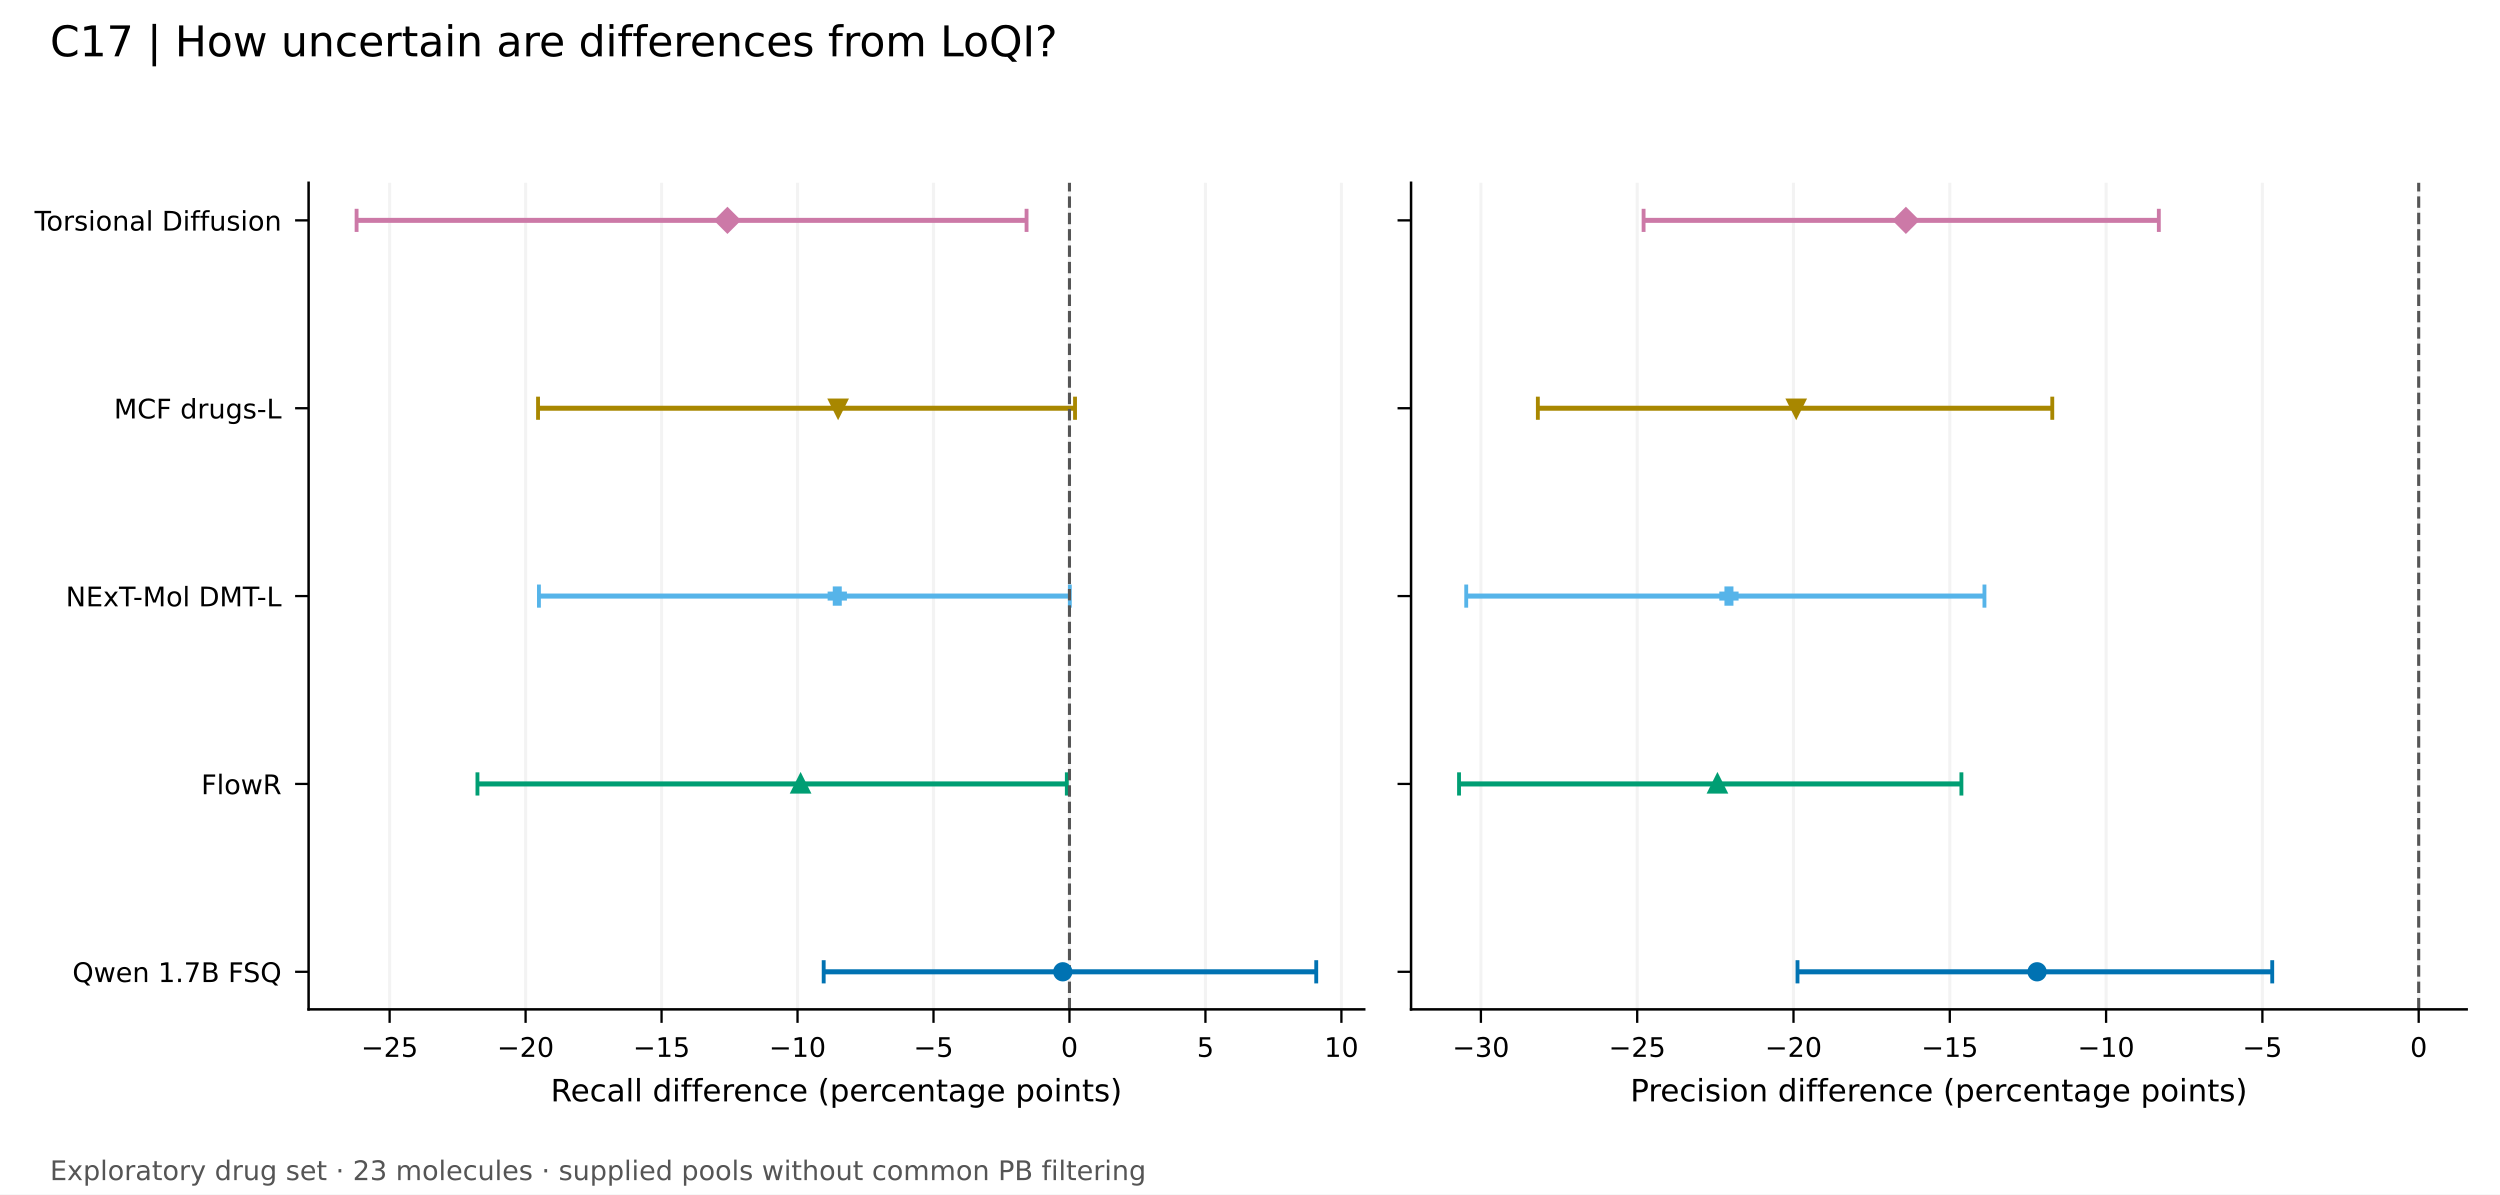
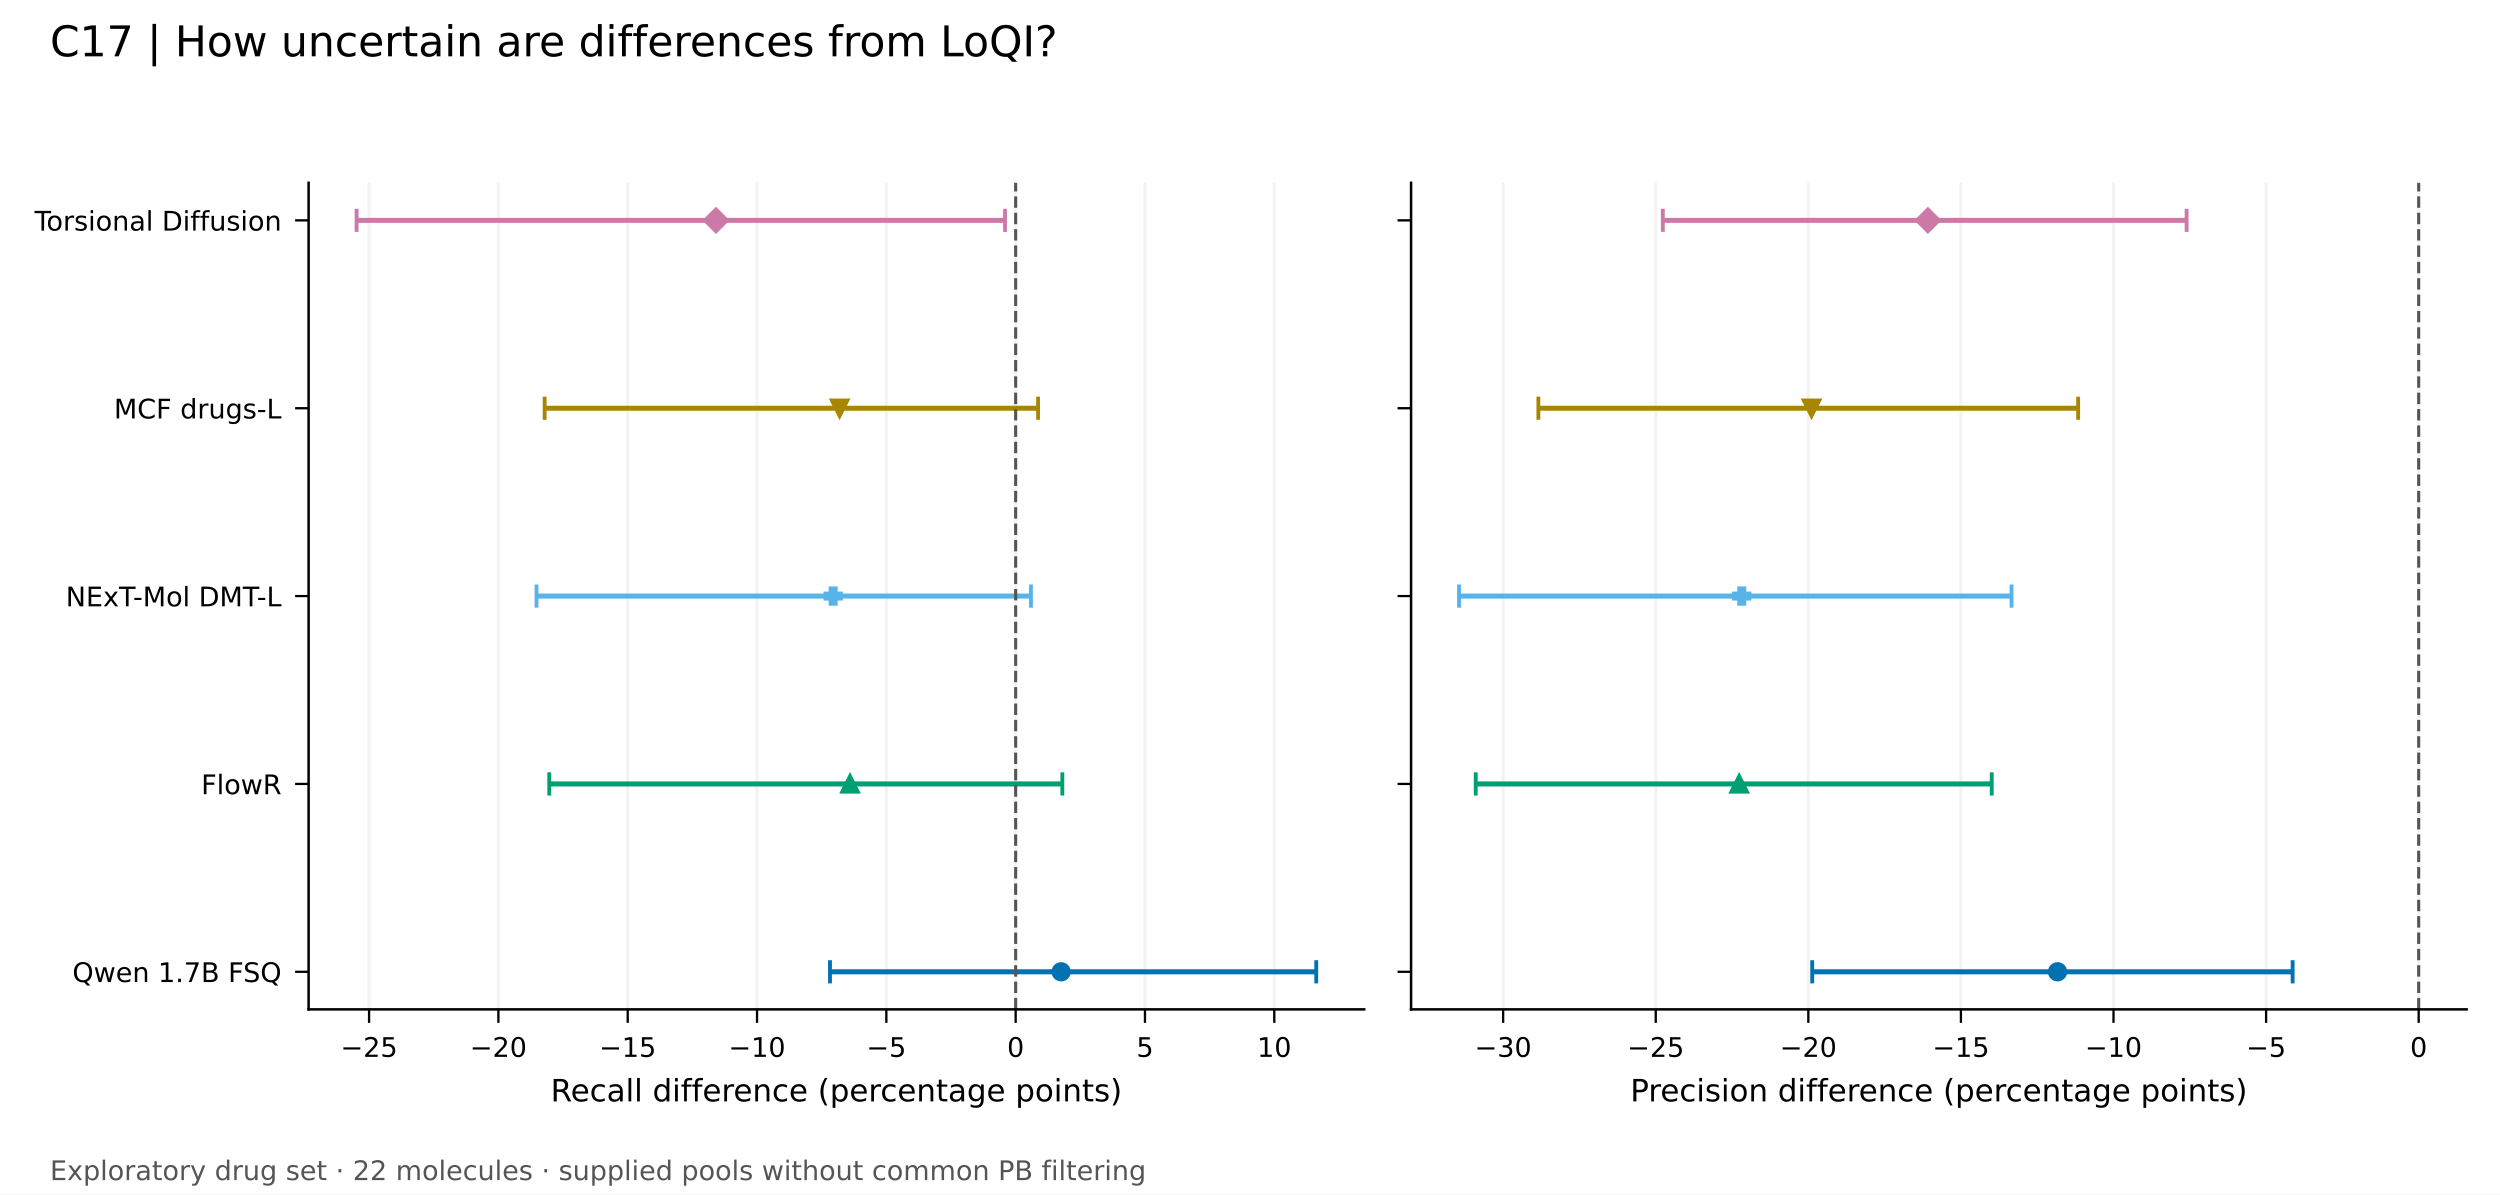
<svg xmlns="http://www.w3.org/2000/svg" xmlns:xlink="http://www.w3.org/1999/xlink" width="648pt" height="309.6pt" viewBox="0 0 648 309.6" version="1.1">
  <defs>
    <style type="text/css">*{stroke-linejoin: round; stroke-linecap: butt}</style>
  </defs>
  <g id="figure_1">
    <g id="patch_1">
      <path d="M 0 309.6 L 648 309.6 L 648 0 L 0 0 z " style="fill: #ffffff" />
    </g>
    <g id="axes_1">
      <g id="patch_2">
        <path d="M 79.99 261.628 L 353.605 261.628 L 353.605 47.376 L 79.99 47.376 z " style="fill: #ffffff" />
      </g>
      <g id="matplotlib.axis_1">
        <g id="xtick_1">
          <g id="line2d_1">
-             <path d="M 100.99 261.628 L 100.99 47.376 " clip-path="url(#peedbfcc43f)" style="fill: none; stroke: #b0b0b0; stroke-opacity: 0.15; stroke-width: 0.8; stroke-linecap: square" />
+             <path d="M 95.665 261.628 L 95.665 47.376 " clip-path="url(#pc69b2b8d4f)" style="fill: none; stroke: #b0b0b0; stroke-opacity: 0.15; stroke-width: 0.8; stroke-linecap: square" />
          </g>
          <g id="line2d_2">
            <defs>
-               <path id="me6f9b5e9d2" d="M 0 0 L 0 3.5 " style="stroke: #000000; stroke-width: 0.6" />
+               <path id="m3ae91e7962" d="M 0 0 L 0 3.5 " style="stroke: #000000; stroke-width: 0.6" />
            </defs>
            <g>
-               <use xlink:href="#me6f9b5e9d2" x="100.99" y="261.628" style="stroke: #000000; stroke-width: 0.6" />
+               <use xlink:href="#m3ae91e7962" x="95.665" y="261.628" style="stroke: #000000; stroke-width: 0.6" />
            </g>
          </g>
          <g id="text_1">
-             <text style="font-size: 7px; font-family: 'DejaVu Sans'; text-anchor: middle" x="100.99" y="273.947" transform="rotate(-0 100.9897 273.9469)">−25</text>
+             <text style="font-size: 7px; font-family: 'DejaVu Sans'; text-anchor: middle" x="95.665" y="273.947" transform="rotate(-0 95.66525 273.9469)">−25</text>
          </g>
        </g>
        <g id="xtick_2">
          <g id="line2d_3">
-             <path d="M 136.233 261.628 L 136.233 47.376 " clip-path="url(#peedbfcc43f)" style="fill: none; stroke: #b0b0b0; stroke-opacity: 0.15; stroke-width: 0.8; stroke-linecap: square" />
+             <path d="M 129.184 261.628 L 129.184 47.376 " clip-path="url(#pc69b2b8d4f)" style="fill: none; stroke: #b0b0b0; stroke-opacity: 0.15; stroke-width: 0.8; stroke-linecap: square" />
          </g>
          <g id="line2d_4">
            <g>
-               <use xlink:href="#me6f9b5e9d2" x="136.233" y="261.628" style="stroke: #000000; stroke-width: 0.6" />
+               <use xlink:href="#m3ae91e7962" x="129.184" y="261.628" style="stroke: #000000; stroke-width: 0.6" />
            </g>
          </g>
          <g id="text_2">
-             <text style="font-size: 7px; font-family: 'DejaVu Sans'; text-anchor: middle" x="136.233" y="273.947" transform="rotate(-0 136.233 273.9469)">−20</text>
+             <text style="font-size: 7px; font-family: 'DejaVu Sans'; text-anchor: middle" x="129.184" y="273.947" transform="rotate(-0 129.1838 273.9469)">−20</text>
          </g>
        </g>
        <g id="xtick_3">
          <g id="line2d_5">
-             <path d="M 171.476 261.628 L 171.476 47.376 " clip-path="url(#peedbfcc43f)" style="fill: none; stroke: #b0b0b0; stroke-opacity: 0.15; stroke-width: 0.8; stroke-linecap: square" />
+             <path d="M 162.702 261.628 L 162.702 47.376 " clip-path="url(#pc69b2b8d4f)" style="fill: none; stroke: #b0b0b0; stroke-opacity: 0.15; stroke-width: 0.8; stroke-linecap: square" />
          </g>
          <g id="line2d_6">
            <g>
-               <use xlink:href="#me6f9b5e9d2" x="171.476" y="261.628" style="stroke: #000000; stroke-width: 0.6" />
+               <use xlink:href="#m3ae91e7962" x="162.702" y="261.628" style="stroke: #000000; stroke-width: 0.6" />
            </g>
          </g>
          <g id="text_3">
-             <text style="font-size: 7px; font-family: 'DejaVu Sans'; text-anchor: middle" x="171.476" y="273.947" transform="rotate(-0 171.4762 273.9469)">−15</text>
+             <text style="font-size: 7px; font-family: 'DejaVu Sans'; text-anchor: middle" x="162.702" y="273.947" transform="rotate(-0 162.7023 273.9469)">−15</text>
          </g>
        </g>
        <g id="xtick_4">
          <g id="line2d_7">
-             <path d="M 206.72 261.628 L 206.72 47.376 " clip-path="url(#peedbfcc43f)" style="fill: none; stroke: #b0b0b0; stroke-opacity: 0.15; stroke-width: 0.8; stroke-linecap: square" />
+             <path d="M 196.221 261.628 L 196.221 47.376 " clip-path="url(#pc69b2b8d4f)" style="fill: none; stroke: #b0b0b0; stroke-opacity: 0.15; stroke-width: 0.8; stroke-linecap: square" />
          </g>
          <g id="line2d_8">
            <g>
-               <use xlink:href="#me6f9b5e9d2" x="206.72" y="261.628" style="stroke: #000000; stroke-width: 0.6" />
+               <use xlink:href="#m3ae91e7962" x="196.221" y="261.628" style="stroke: #000000; stroke-width: 0.6" />
            </g>
          </g>
          <g id="text_4">
-             <text style="font-size: 7px; font-family: 'DejaVu Sans'; text-anchor: middle" x="206.72" y="273.947" transform="rotate(-0 206.7195 273.9469)">−10</text>
+             <text style="font-size: 7px; font-family: 'DejaVu Sans'; text-anchor: middle" x="196.221" y="273.947" transform="rotate(-0 196.2208 273.9469)">−10</text>
          </g>
        </g>
        <g id="xtick_5">
          <g id="line2d_9">
-             <path d="M 241.963 261.628 L 241.963 47.376 " clip-path="url(#peedbfcc43f)" style="fill: none; stroke: #b0b0b0; stroke-opacity: 0.15; stroke-width: 0.8; stroke-linecap: square" />
+             <path d="M 229.739 261.628 L 229.739 47.376 " clip-path="url(#pc69b2b8d4f)" style="fill: none; stroke: #b0b0b0; stroke-opacity: 0.15; stroke-width: 0.8; stroke-linecap: square" />
          </g>
          <g id="line2d_10">
            <g>
-               <use xlink:href="#me6f9b5e9d2" x="241.963" y="261.628" style="stroke: #000000; stroke-width: 0.6" />
+               <use xlink:href="#m3ae91e7962" x="229.739" y="261.628" style="stroke: #000000; stroke-width: 0.6" />
            </g>
          </g>
          <g id="text_5">
-             <text style="font-size: 7px; font-family: 'DejaVu Sans'; text-anchor: middle" x="241.963" y="273.947" transform="rotate(-0 241.9628 273.9469)">−5</text>
+             <text style="font-size: 7px; font-family: 'DejaVu Sans'; text-anchor: middle" x="229.739" y="273.947" transform="rotate(-0 229.7393 273.9469)">−5</text>
          </g>
        </g>
        <g id="xtick_6">
          <g id="line2d_11">
-             <path d="M 277.206 261.628 L 277.206 47.376 " clip-path="url(#peedbfcc43f)" style="fill: none; stroke: #b0b0b0; stroke-opacity: 0.15; stroke-width: 0.8; stroke-linecap: square" />
+             <path d="M 263.258 261.628 L 263.258 47.376 " clip-path="url(#pc69b2b8d4f)" style="fill: none; stroke: #b0b0b0; stroke-opacity: 0.15; stroke-width: 0.8; stroke-linecap: square" />
          </g>
          <g id="line2d_12">
            <g>
-               <use xlink:href="#me6f9b5e9d2" x="277.206" y="261.628" style="stroke: #000000; stroke-width: 0.6" />
+               <use xlink:href="#m3ae91e7962" x="263.258" y="261.628" style="stroke: #000000; stroke-width: 0.6" />
            </g>
          </g>
          <g id="text_6">
-             <text style="font-size: 7px; font-family: 'DejaVu Sans'; text-anchor: middle" x="277.206" y="273.947" transform="rotate(-0 277.2061 273.9469)">0</text>
+             <text style="font-size: 7px; font-family: 'DejaVu Sans'; text-anchor: middle" x="263.258" y="273.947" transform="rotate(-0 263.2578 273.9469)">0</text>
          </g>
        </g>
        <g id="xtick_7">
          <g id="line2d_13">
-             <path d="M 312.449 261.628 L 312.449 47.376 " clip-path="url(#peedbfcc43f)" style="fill: none; stroke: #b0b0b0; stroke-opacity: 0.15; stroke-width: 0.8; stroke-linecap: square" />
+             <path d="M 296.776 261.628 L 296.776 47.376 " clip-path="url(#pc69b2b8d4f)" style="fill: none; stroke: #b0b0b0; stroke-opacity: 0.15; stroke-width: 0.8; stroke-linecap: square" />
          </g>
          <g id="line2d_14">
            <g>
-               <use xlink:href="#me6f9b5e9d2" x="312.449" y="261.628" style="stroke: #000000; stroke-width: 0.6" />
+               <use xlink:href="#m3ae91e7962" x="296.776" y="261.628" style="stroke: #000000; stroke-width: 0.6" />
            </g>
          </g>
          <g id="text_7">
-             <text style="font-size: 7px; font-family: 'DejaVu Sans'; text-anchor: middle" x="312.449" y="273.947" transform="rotate(-0 312.4494 273.9469)">5</text>
+             <text style="font-size: 7px; font-family: 'DejaVu Sans'; text-anchor: middle" x="296.776" y="273.947" transform="rotate(-0 296.7763 273.9469)">5</text>
          </g>
        </g>
        <g id="xtick_8">
          <g id="line2d_15">
-             <path d="M 347.693 261.628 L 347.693 47.376 " clip-path="url(#peedbfcc43f)" style="fill: none; stroke: #b0b0b0; stroke-opacity: 0.15; stroke-width: 0.8; stroke-linecap: square" />
+             <path d="M 330.295 261.628 L 330.295 47.376 " clip-path="url(#pc69b2b8d4f)" style="fill: none; stroke: #b0b0b0; stroke-opacity: 0.15; stroke-width: 0.8; stroke-linecap: square" />
          </g>
          <g id="line2d_16">
            <g>
-               <use xlink:href="#me6f9b5e9d2" x="347.693" y="261.628" style="stroke: #000000; stroke-width: 0.6" />
+               <use xlink:href="#m3ae91e7962" x="330.295" y="261.628" style="stroke: #000000; stroke-width: 0.6" />
            </g>
          </g>
          <g id="text_8">
-             <text style="font-size: 7px; font-family: 'DejaVu Sans'; text-anchor: middle" x="347.693" y="273.947" transform="rotate(-0 347.6926 273.9469)">10</text>
+             <text style="font-size: 7px; font-family: 'DejaVu Sans'; text-anchor: middle" x="330.295" y="273.947" transform="rotate(-0 330.2948 273.9469)">10</text>
          </g>
        </g>
        <g id="text_9">
          <text style="font-size: 8px; font-family: 'DejaVu Sans'; text-anchor: middle" x="216.798" y="285.481" transform="rotate(-0 216.7975 285.4814)">Recall difference (percentage points)</text>
        </g>
      </g>
      <g id="matplotlib.axis_2">
        <g id="ytick_1">
          <g id="line2d_17">
            <defs>
-               <path id="m8ab7f9594b" d="M 0 0 L -3.5 0 " style="stroke: #000000; stroke-width: 0.6" />
+               <path id="m999a762495" d="M 0 0 L -3.5 0 " style="stroke: #000000; stroke-width: 0.6" />
            </defs>
            <g>
-               <use xlink:href="#m8ab7f9594b" x="79.99" y="57.115" style="stroke: #000000; stroke-width: 0.6" />
+               <use xlink:href="#m999a762495" x="79.99" y="57.115" style="stroke: #000000; stroke-width: 0.6" />
            </g>
          </g>
          <g id="text_10">
            <text style="font-size: 7px; font-family: 'DejaVu Sans'; text-anchor: end" x="72.99" y="59.774" transform="rotate(-0 72.99 59.77418)">Torsional Diffusion</text>
          </g>
        </g>
        <g id="ytick_2">
          <g id="line2d_18">
            <g>
-               <use xlink:href="#m8ab7f9594b" x="79.99" y="105.808" style="stroke: #000000; stroke-width: 0.6" />
+               <use xlink:href="#m999a762495" x="79.99" y="105.808" style="stroke: #000000; stroke-width: 0.6" />
            </g>
          </g>
          <g id="text_11">
            <text style="font-size: 7px; font-family: 'DejaVu Sans'; text-anchor: end" x="72.99" y="108.468" transform="rotate(-0 72.99 108.4678)">MCF drugs-L</text>
          </g>
        </g>
        <g id="ytick_3">
          <g id="line2d_19">
            <g>
-               <use xlink:href="#m8ab7f9594b" x="79.99" y="154.502" style="stroke: #000000; stroke-width: 0.6" />
+               <use xlink:href="#m999a762495" x="79.99" y="154.502" style="stroke: #000000; stroke-width: 0.6" />
            </g>
          </g>
          <g id="text_12">
            <text style="font-size: 7px; font-family: 'DejaVu Sans'; text-anchor: end" x="72.99" y="157.161" transform="rotate(-0 72.99 157.1615)">NExT-Mol DMT-L</text>
          </g>
        </g>
        <g id="ytick_4">
          <g id="line2d_20">
            <g>
-               <use xlink:href="#m8ab7f9594b" x="79.99" y="203.196" style="stroke: #000000; stroke-width: 0.6" />
+               <use xlink:href="#m999a762495" x="79.99" y="203.196" style="stroke: #000000; stroke-width: 0.6" />
            </g>
          </g>
          <g id="text_13">
            <text style="font-size: 7px; font-family: 'DejaVu Sans'; text-anchor: end" x="72.99" y="205.855" transform="rotate(-0 72.99 205.8551)">FlowR</text>
          </g>
        </g>
        <g id="ytick_5">
          <g id="line2d_21">
            <g>
-               <use xlink:href="#m8ab7f9594b" x="79.99" y="251.889" style="stroke: #000000; stroke-width: 0.6" />
+               <use xlink:href="#m999a762495" x="79.99" y="251.889" style="stroke: #000000; stroke-width: 0.6" />
            </g>
          </g>
          <g id="text_14">
            <text style="font-size: 7px; font-family: 'DejaVu Sans'; text-anchor: end" x="72.99" y="254.549" transform="rotate(-0 72.99 254.5487)">Qwen 1.7B FSQ</text>
          </g>
        </g>
      </g>
      <g id="LineCollection_1">
-         <path d="M 92.427 57.115 L 266.082 57.115 " clip-path="url(#peedbfcc43f)" style="fill: none; stroke: #cc79a7; stroke-width: 1.3" />
+         <path d="M 92.427 57.115 L 260.498 57.115 " clip-path="url(#pc69b2b8d4f)" style="fill: none; stroke: #cc79a7; stroke-width: 1.3" />
      </g>
      <g id="line2d_22">
        <defs>
-           <path id="md532a3d5b2" d="M 0 3 L 0 -3 " style="stroke: #cc79a7" />
-         </defs>
-         <g clip-path="url(#peedbfcc43f)">
-           <use xlink:href="#md532a3d5b2" x="92.427" y="57.115" style="fill: #cc79a7; stroke: #cc79a7" />
+           <path id="m5576977835" d="M 0 3 L 0 -3 " style="stroke: #cc79a7" />
+         </defs>
+         <g clip-path="url(#pc69b2b8d4f)">
+           <use xlink:href="#m5576977835" x="92.427" y="57.115" style="fill: #cc79a7; stroke: #cc79a7" />
        </g>
      </g>
      <g id="line2d_23">
-         <g clip-path="url(#peedbfcc43f)">
-           <use xlink:href="#md532a3d5b2" x="266.082" y="57.115" style="fill: #cc79a7; stroke: #cc79a7" />
+         <g clip-path="url(#pc69b2b8d4f)">
+           <use xlink:href="#m5576977835" x="260.498" y="57.115" style="fill: #cc79a7; stroke: #cc79a7" />
        </g>
      </g>
      <g id="LineCollection_2">
-         <path d="M 139.459 105.808 L 278.647 105.808 " clip-path="url(#peedbfcc43f)" style="fill: none; stroke: #a88700; stroke-width: 1.3" />
+         <path d="M 141.172 105.808 L 269.064 105.808 " clip-path="url(#pc69b2b8d4f)" style="fill: none; stroke: #a88700; stroke-width: 1.3" />
      </g>
      <g id="line2d_24">
        <defs>
-           <path id="mdea5f1ff81" d="M 0 3 L 0 -3 " style="stroke: #a88700" />
-         </defs>
-         <g clip-path="url(#peedbfcc43f)">
-           <use xlink:href="#mdea5f1ff81" x="139.459" y="105.808" style="fill: #a88700; stroke: #a88700" />
+           <path id="ma245b13d33" d="M 0 3 L 0 -3 " style="stroke: #a88700" />
+         </defs>
+         <g clip-path="url(#pc69b2b8d4f)">
+           <use xlink:href="#ma245b13d33" x="141.172" y="105.808" style="fill: #a88700; stroke: #a88700" />
        </g>
      </g>
      <g id="line2d_25">
-         <g clip-path="url(#peedbfcc43f)">
-           <use xlink:href="#mdea5f1ff81" x="278.647" y="105.808" style="fill: #a88700; stroke: #a88700" />
+         <g clip-path="url(#pc69b2b8d4f)">
+           <use xlink:href="#ma245b13d33" x="269.064" y="105.808" style="fill: #a88700; stroke: #a88700" />
        </g>
      </g>
      <g id="LineCollection_3">
-         <path d="M 139.693 154.502 L 277.299 154.502 " clip-path="url(#peedbfcc43f)" style="fill: none; stroke: #56b4e9; stroke-width: 1.3" />
+         <path d="M 139.065 154.502 L 267.222 154.502 " clip-path="url(#pc69b2b8d4f)" style="fill: none; stroke: #56b4e9; stroke-width: 1.3" />
      </g>
      <g id="line2d_26">
        <defs>
-           <path id="m7b1289a799" d="M 0 3 L 0 -3 " style="stroke: #56b4e9" />
-         </defs>
-         <g clip-path="url(#peedbfcc43f)">
-           <use xlink:href="#m7b1289a799" x="139.693" y="154.502" style="fill: #56b4e9; stroke: #56b4e9" />
+           <path id="m301bc262ea" d="M 0 3 L 0 -3 " style="stroke: #56b4e9" />
+         </defs>
+         <g clip-path="url(#pc69b2b8d4f)">
+           <use xlink:href="#m301bc262ea" x="139.065" y="154.502" style="fill: #56b4e9; stroke: #56b4e9" />
        </g>
      </g>
      <g id="line2d_27">
-         <g clip-path="url(#peedbfcc43f)">
-           <use xlink:href="#m7b1289a799" x="277.299" y="154.502" style="fill: #56b4e9; stroke: #56b4e9" />
+         <g clip-path="url(#pc69b2b8d4f)">
+           <use xlink:href="#m301bc262ea" x="267.222" y="154.502" style="fill: #56b4e9; stroke: #56b4e9" />
        </g>
      </g>
      <g id="LineCollection_4">
-         <path d="M 123.754 203.196 L 276.522 203.196 " clip-path="url(#peedbfcc43f)" style="fill: none; stroke: #009e73; stroke-width: 1.3" />
+         <path d="M 142.368 203.196 L 275.354 203.196 " clip-path="url(#pc69b2b8d4f)" style="fill: none; stroke: #009e73; stroke-width: 1.3" />
      </g>
      <g id="line2d_28">
        <defs>
-           <path id="m476dce07bd" d="M 0 3 L 0 -3 " style="stroke: #009e73" />
-         </defs>
-         <g clip-path="url(#peedbfcc43f)">
-           <use xlink:href="#m476dce07bd" x="123.754" y="203.196" style="fill: #009e73; stroke: #009e73" />
+           <path id="m189fd5c499" d="M 0 3 L 0 -3 " style="stroke: #009e73" />
+         </defs>
+         <g clip-path="url(#pc69b2b8d4f)">
+           <use xlink:href="#m189fd5c499" x="142.368" y="203.196" style="fill: #009e73; stroke: #009e73" />
        </g>
      </g>
      <g id="line2d_29">
-         <g clip-path="url(#peedbfcc43f)">
-           <use xlink:href="#m476dce07bd" x="276.522" y="203.196" style="fill: #009e73; stroke: #009e73" />
+         <g clip-path="url(#pc69b2b8d4f)">
+           <use xlink:href="#m189fd5c499" x="275.354" y="203.196" style="fill: #009e73; stroke: #009e73" />
        </g>
      </g>
      <g id="LineCollection_5">
-         <path d="M 213.5 251.889 L 341.168 251.889 " clip-path="url(#peedbfcc43f)" style="fill: none; stroke: #0072b2; stroke-width: 1.3" />
+         <path d="M 215.134 251.889 L 341.168 251.889 " clip-path="url(#pc69b2b8d4f)" style="fill: none; stroke: #0072b2; stroke-width: 1.3" />
      </g>
      <g id="line2d_30">
        <defs>
-           <path id="m9455bf3265" d="M 0 3 L 0 -3 " style="stroke: #0072b2" />
-         </defs>
-         <g clip-path="url(#peedbfcc43f)">
-           <use xlink:href="#m9455bf3265" x="213.5" y="251.889" style="fill: #0072b2; stroke: #0072b2" />
+           <path id="m665823a68c" d="M 0 3 L 0 -3 " style="stroke: #0072b2" />
+         </defs>
+         <g clip-path="url(#pc69b2b8d4f)">
+           <use xlink:href="#m665823a68c" x="215.134" y="251.889" style="fill: #0072b2; stroke: #0072b2" />
        </g>
      </g>
      <g id="line2d_31">
-         <g clip-path="url(#peedbfcc43f)">
-           <use xlink:href="#m9455bf3265" x="341.168" y="251.889" style="fill: #0072b2; stroke: #0072b2" />
+         <g clip-path="url(#pc69b2b8d4f)">
+           <use xlink:href="#m665823a68c" x="341.168" y="251.889" style="fill: #0072b2; stroke: #0072b2" />
        </g>
      </g>
      <g id="line2d_32">
-         <path d="M 277.206 261.628 L 277.206 47.376 " clip-path="url(#peedbfcc43f)" style="fill: none; stroke-dasharray: 2.96,1.28; stroke-dashoffset: 0; stroke: #555555; stroke-width: 0.8" />
+         <path d="M 263.258 261.628 L 263.258 47.376 " clip-path="url(#pc69b2b8d4f)" style="fill: none; stroke-dasharray: 2.96,1.28; stroke-dashoffset: 0; stroke: #555555; stroke-width: 0.8" />
      </g>
      <g id="line2d_33">
        <defs>
-           <path id="mb2e0314d81" d="M -0 2.828 L 2.828 0 L 0 -2.828 L -2.828 -0 z " style="stroke: #cc79a7; stroke-linejoin: miter" />
-         </defs>
-         <g clip-path="url(#peedbfcc43f)">
-           <use xlink:href="#mb2e0314d81" x="188.548" y="57.115" style="fill: #cc79a7; stroke: #cc79a7; stroke-linejoin: miter" />
+           <path id="mddd647a084" d="M -0 2.828 L 2.828 0 L 0 -2.828 L -2.828 -0 z " style="stroke: #cc79a7; stroke-linejoin: miter" />
+         </defs>
+         <g clip-path="url(#pc69b2b8d4f)">
+           <use xlink:href="#mddd647a084" x="185.578" y="57.115" style="fill: #cc79a7; stroke: #cc79a7; stroke-linejoin: miter" />
        </g>
      </g>
      <g id="line2d_34">
        <defs>
-           <path id="me52e7dfb98" d="M -0 2 L 2 -2 L -2 -2 z " style="stroke: #a88700; stroke-linejoin: miter" />
-         </defs>
-         <g clip-path="url(#peedbfcc43f)">
-           <use xlink:href="#me52e7dfb98" x="217.238" y="105.808" style="fill: #a88700; stroke: #a88700; stroke-linejoin: miter" />
+           <path id="mc6fe267dcd" d="M -0 2 L 2 -2 L -2 -2 z " style="stroke: #a88700; stroke-linejoin: miter" />
+         </defs>
+         <g clip-path="url(#pc69b2b8d4f)">
+           <use xlink:href="#mc6fe267dcd" x="217.626" y="105.808" style="fill: #a88700; stroke: #a88700; stroke-linejoin: miter" />
        </g>
      </g>
      <g id="line2d_35">
        <defs>
-           <path id="mf7023e32d8" d="M -0.667 2 L 0.667 2 L 0.667 0.667 L 2 0.667 L 2 -0.667 L 0.667 -0.667 L 0.667 -2 L -0.667 -2 L -0.667 -0.667 L -2 -0.667 L -2 0.667 L -0.667 0.667 z " style="stroke: #56b4e9; stroke-linejoin: miter" />
-         </defs>
-         <g clip-path="url(#peedbfcc43f)">
-           <use xlink:href="#mf7023e32d8" x="217.021" y="154.502" style="fill: #56b4e9; stroke: #56b4e9; stroke-linejoin: miter" />
+           <path id="mad48b588a0" d="M -0.667 2 L 0.667 2 L 0.667 0.667 L 2 0.667 L 2 -0.667 L 0.667 -0.667 L 0.667 -2 L -0.667 -2 L -0.667 -0.667 L -2 -0.667 L -2 0.667 L -0.667 0.667 z " style="stroke: #56b4e9; stroke-linejoin: miter" />
+         </defs>
+         <g clip-path="url(#pc69b2b8d4f)">
+           <use xlink:href="#mad48b588a0" x="215.958" y="154.502" style="fill: #56b4e9; stroke: #56b4e9; stroke-linejoin: miter" />
        </g>
      </g>
      <g id="line2d_36">
        <defs>
-           <path id="mf2f64799c6" d="M 0 -2 L -2 2 L 2 2 z " style="stroke: #009e73; stroke-linejoin: miter" />
-         </defs>
-         <g clip-path="url(#peedbfcc43f)">
-           <use xlink:href="#mf2f64799c6" x="207.515" y="203.196" style="fill: #009e73; stroke: #009e73; stroke-linejoin: miter" />
+           <path id="m7ce075c4c7" d="M 0 -2 L -2 2 L 2 2 z " style="stroke: #009e73; stroke-linejoin: miter" />
+         </defs>
+         <g clip-path="url(#pc69b2b8d4f)">
+           <use xlink:href="#m7ce075c4c7" x="220.326" y="203.196" style="fill: #009e73; stroke: #009e73; stroke-linejoin: miter" />
        </g>
      </g>
      <g id="line2d_37">
        <defs>
-           <path id="maa119755b2" d="M 0 2 C 0.53 2 1.039 1.789 1.414 1.414 C 1.789 1.039 2 0.53 2 0 C 2 -0.53 1.789 -1.039 1.414 -1.414 C 1.039 -1.789 0.53 -2 0 -2 C -0.53 -2 -1.039 -1.789 -1.414 -1.414 C -1.789 -1.039 -2 -0.53 -2 0 C -2 0.53 -1.789 1.039 -1.414 1.414 C -1.039 1.789 -0.53 2 0 2 z " style="stroke: #0072b2" />
-         </defs>
-         <g clip-path="url(#peedbfcc43f)">
-           <use xlink:href="#maa119755b2" x="275.478" y="251.889" style="fill: #0072b2; stroke: #0072b2" />
+           <path id="mecfe59285a" d="M 0 2 C 0.53 2 1.039 1.789 1.414 1.414 C 1.789 1.039 2 0.53 2 0 C 2 -0.53 1.789 -1.039 1.414 -1.414 C 1.039 -1.789 0.53 -2 0 -2 C -0.53 -2 -1.039 -1.789 -1.414 -1.414 C -1.789 -1.039 -2 -0.53 -2 0 C -2 0.53 -1.789 1.039 -1.414 1.414 C -1.039 1.789 -0.53 2 0 2 z " style="stroke: #0072b2" />
+         </defs>
+         <g clip-path="url(#pc69b2b8d4f)">
+           <use xlink:href="#mecfe59285a" x="275.049" y="251.889" style="fill: #0072b2; stroke: #0072b2" />
        </g>
      </g>
      <g id="patch_3">
        <path d="M 79.99 261.628 L 79.99 47.376 " style="fill: none; stroke: #000000; stroke-width: 0.65; stroke-linejoin: miter; stroke-linecap: square" />
      </g>
      <g id="patch_4">
        <path d="M 79.99 261.628 L 353.605 261.628 " style="fill: none; stroke: #000000; stroke-width: 0.65; stroke-linejoin: miter; stroke-linecap: square" />
      </g>
    </g>
    <g id="axes_2">
      <g id="patch_5">
        <path d="M 365.745 261.628 L 639.36 261.628 L 639.36 47.376 L 365.745 47.376 z " style="fill: #ffffff" />
      </g>
      <g id="matplotlib.axis_3">
        <g id="xtick_9">
          <g id="line2d_38">
-             <path d="M 383.85 261.628 L 383.85 47.376 " clip-path="url(#pbfc9c41b1f)" style="fill: none; stroke: #b0b0b0; stroke-opacity: 0.15; stroke-width: 0.8; stroke-linecap: square" />
+             <path d="M 389.616 261.628 L 389.616 47.376 " clip-path="url(#p63a0f123fb)" style="fill: none; stroke: #b0b0b0; stroke-opacity: 0.15; stroke-width: 0.8; stroke-linecap: square" />
          </g>
          <g id="line2d_39">
            <g>
-               <use xlink:href="#me6f9b5e9d2" x="383.85" y="261.628" style="stroke: #000000; stroke-width: 0.6" />
+               <use xlink:href="#m3ae91e7962" x="389.616" y="261.628" style="stroke: #000000; stroke-width: 0.6" />
            </g>
          </g>
          <g id="text_15">
-             <text style="font-size: 7px; font-family: 'DejaVu Sans'; text-anchor: middle" x="383.85" y="273.947" transform="rotate(-0 383.8496 273.9469)">−30</text>
+             <text style="font-size: 7px; font-family: 'DejaVu Sans'; text-anchor: middle" x="389.616" y="273.947" transform="rotate(-0 389.6159 273.9469)">−30</text>
          </g>
        </g>
        <g id="xtick_10">
          <g id="line2d_40">
-             <path d="M 424.362 261.628 L 424.362 47.376 " clip-path="url(#pbfc9c41b1f)" style="fill: none; stroke: #b0b0b0; stroke-opacity: 0.15; stroke-width: 0.8; stroke-linecap: square" />
+             <path d="M 429.167 261.628 L 429.167 47.376 " clip-path="url(#p63a0f123fb)" style="fill: none; stroke: #b0b0b0; stroke-opacity: 0.15; stroke-width: 0.8; stroke-linecap: square" />
          </g>
          <g id="line2d_41">
            <g>
-               <use xlink:href="#me6f9b5e9d2" x="424.362" y="261.628" style="stroke: #000000; stroke-width: 0.6" />
+               <use xlink:href="#m3ae91e7962" x="429.167" y="261.628" style="stroke: #000000; stroke-width: 0.6" />
            </g>
          </g>
          <g id="text_16">
-             <text style="font-size: 7px; font-family: 'DejaVu Sans'; text-anchor: middle" x="424.362" y="273.947" transform="rotate(-0 424.3618 273.9469)">−25</text>
+             <text style="font-size: 7px; font-family: 'DejaVu Sans'; text-anchor: middle" x="429.167" y="273.947" transform="rotate(-0 429.1671 273.9469)">−25</text>
          </g>
        </g>
        <g id="xtick_11">
          <g id="line2d_42">
-             <path d="M 464.874 261.628 L 464.874 47.376 " clip-path="url(#pbfc9c41b1f)" style="fill: none; stroke: #b0b0b0; stroke-opacity: 0.15; stroke-width: 0.8; stroke-linecap: square" />
+             <path d="M 468.718 261.628 L 468.718 47.376 " clip-path="url(#p63a0f123fb)" style="fill: none; stroke: #b0b0b0; stroke-opacity: 0.15; stroke-width: 0.8; stroke-linecap: square" />
          </g>
          <g id="line2d_43">
            <g>
-               <use xlink:href="#me6f9b5e9d2" x="464.874" y="261.628" style="stroke: #000000; stroke-width: 0.6" />
+               <use xlink:href="#m3ae91e7962" x="468.718" y="261.628" style="stroke: #000000; stroke-width: 0.6" />
            </g>
          </g>
          <g id="text_17">
-             <text style="font-size: 7px; font-family: 'DejaVu Sans'; text-anchor: middle" x="464.874" y="273.947" transform="rotate(-0 464.874 273.9469)">−20</text>
+             <text style="font-size: 7px; font-family: 'DejaVu Sans'; text-anchor: middle" x="468.718" y="273.947" transform="rotate(-0 468.7183 273.9469)">−20</text>
          </g>
        </g>
        <g id="xtick_12">
          <g id="line2d_44">
-             <path d="M 505.386 261.628 L 505.386 47.376 " clip-path="url(#pbfc9c41b1f)" style="fill: none; stroke: #b0b0b0; stroke-opacity: 0.15; stroke-width: 0.8; stroke-linecap: square" />
+             <path d="M 508.269 261.628 L 508.269 47.376 " clip-path="url(#p63a0f123fb)" style="fill: none; stroke: #b0b0b0; stroke-opacity: 0.15; stroke-width: 0.8; stroke-linecap: square" />
          </g>
          <g id="line2d_45">
            <g>
-               <use xlink:href="#me6f9b5e9d2" x="505.386" y="261.628" style="stroke: #000000; stroke-width: 0.6" />
+               <use xlink:href="#m3ae91e7962" x="508.269" y="261.628" style="stroke: #000000; stroke-width: 0.6" />
            </g>
          </g>
          <g id="text_18">
-             <text style="font-size: 7px; font-family: 'DejaVu Sans'; text-anchor: middle" x="505.386" y="273.947" transform="rotate(-0 505.3863 273.9469)">−15</text>
+             <text style="font-size: 7px; font-family: 'DejaVu Sans'; text-anchor: middle" x="508.269" y="273.947" transform="rotate(-0 508.2694 273.9469)">−15</text>
          </g>
        </g>
        <g id="xtick_13">
          <g id="line2d_46">
-             <path d="M 545.898 261.628 L 545.898 47.376 " clip-path="url(#pbfc9c41b1f)" style="fill: none; stroke: #b0b0b0; stroke-opacity: 0.15; stroke-width: 0.8; stroke-linecap: square" />
+             <path d="M 547.821 261.628 L 547.821 47.376 " clip-path="url(#p63a0f123fb)" style="fill: none; stroke: #b0b0b0; stroke-opacity: 0.15; stroke-width: 0.8; stroke-linecap: square" />
          </g>
          <g id="line2d_47">
            <g>
-               <use xlink:href="#me6f9b5e9d2" x="545.898" y="261.628" style="stroke: #000000; stroke-width: 0.6" />
+               <use xlink:href="#m3ae91e7962" x="547.821" y="261.628" style="stroke: #000000; stroke-width: 0.6" />
            </g>
          </g>
          <g id="text_19">
-             <text style="font-size: 7px; font-family: 'DejaVu Sans'; text-anchor: middle" x="545.898" y="273.947" transform="rotate(-0 545.8985 273.9469)">−10</text>
+             <text style="font-size: 7px; font-family: 'DejaVu Sans'; text-anchor: middle" x="547.821" y="273.947" transform="rotate(-0 547.8206 273.9469)">−10</text>
          </g>
        </g>
        <g id="xtick_14">
          <g id="line2d_48">
-             <path d="M 586.411 261.628 L 586.411 47.376 " clip-path="url(#pbfc9c41b1f)" style="fill: none; stroke: #b0b0b0; stroke-opacity: 0.15; stroke-width: 0.8; stroke-linecap: square" />
+             <path d="M 587.372 261.628 L 587.372 47.376 " clip-path="url(#p63a0f123fb)" style="fill: none; stroke: #b0b0b0; stroke-opacity: 0.15; stroke-width: 0.8; stroke-linecap: square" />
          </g>
          <g id="line2d_49">
            <g>
-               <use xlink:href="#me6f9b5e9d2" x="586.411" y="261.628" style="stroke: #000000; stroke-width: 0.6" />
+               <use xlink:href="#m3ae91e7962" x="587.372" y="261.628" style="stroke: #000000; stroke-width: 0.6" />
            </g>
          </g>
          <g id="text_20">
-             <text style="font-size: 7px; font-family: 'DejaVu Sans'; text-anchor: middle" x="586.411" y="273.947" transform="rotate(-0 586.4107 273.9469)">−5</text>
+             <text style="font-size: 7px; font-family: 'DejaVu Sans'; text-anchor: middle" x="587.372" y="273.947" transform="rotate(-0 587.3718 273.9469)">−5</text>
          </g>
        </g>
        <g id="xtick_15">
          <g id="line2d_50">
-             <path d="M 626.923 261.628 L 626.923 47.376 " clip-path="url(#pbfc9c41b1f)" style="fill: none; stroke: #b0b0b0; stroke-opacity: 0.15; stroke-width: 0.8; stroke-linecap: square" />
+             <path d="M 626.923 261.628 L 626.923 47.376 " clip-path="url(#p63a0f123fb)" style="fill: none; stroke: #b0b0b0; stroke-opacity: 0.15; stroke-width: 0.8; stroke-linecap: square" />
          </g>
          <g id="line2d_51">
            <g>
-               <use xlink:href="#me6f9b5e9d2" x="626.923" y="261.628" style="stroke: #000000; stroke-width: 0.6" />
+               <use xlink:href="#m3ae91e7962" x="626.923" y="261.628" style="stroke: #000000; stroke-width: 0.6" />
            </g>
          </g>
          <g id="text_21">
            <text style="font-size: 7px; font-family: 'DejaVu Sans'; text-anchor: middle" x="626.923" y="273.947" transform="rotate(-0 626.923 273.9469)">0</text>
          </g>
        </g>
        <g id="text_22">
          <text style="font-size: 8px; font-family: 'DejaVu Sans'; text-anchor: middle" x="502.553" y="285.481" transform="rotate(-0 502.5525 285.4814)">Precision difference (percentage points)</text>
        </g>
      </g>
      <g id="matplotlib.axis_4">
        <g id="ytick_6">
          <g id="line2d_52">
            <g>
-               <use xlink:href="#m8ab7f9594b" x="365.745" y="57.115" style="stroke: #000000; stroke-width: 0.6" />
+               <use xlink:href="#m999a762495" x="365.745" y="57.115" style="stroke: #000000; stroke-width: 0.6" />
            </g>
          </g>
        </g>
        <g id="ytick_7">
          <g id="line2d_53">
            <g>
-               <use xlink:href="#m8ab7f9594b" x="365.745" y="105.808" style="stroke: #000000; stroke-width: 0.6" />
+               <use xlink:href="#m999a762495" x="365.745" y="105.808" style="stroke: #000000; stroke-width: 0.6" />
            </g>
          </g>
        </g>
        <g id="ytick_8">
          <g id="line2d_54">
            <g>
-               <use xlink:href="#m8ab7f9594b" x="365.745" y="154.502" style="stroke: #000000; stroke-width: 0.6" />
+               <use xlink:href="#m999a762495" x="365.745" y="154.502" style="stroke: #000000; stroke-width: 0.6" />
            </g>
          </g>
        </g>
        <g id="ytick_9">
          <g id="line2d_55">
            <g>
-               <use xlink:href="#m8ab7f9594b" x="365.745" y="203.196" style="stroke: #000000; stroke-width: 0.6" />
+               <use xlink:href="#m999a762495" x="365.745" y="203.196" style="stroke: #000000; stroke-width: 0.6" />
            </g>
          </g>
        </g>
        <g id="ytick_10">
          <g id="line2d_56">
            <g>
-               <use xlink:href="#m8ab7f9594b" x="365.745" y="251.889" style="stroke: #000000; stroke-width: 0.6" />
+               <use xlink:href="#m999a762495" x="365.745" y="251.889" style="stroke: #000000; stroke-width: 0.6" />
            </g>
          </g>
        </g>
      </g>
      <g id="LineCollection_6">
-         <path d="M 426.018 57.115 L 559.567 57.115 " clip-path="url(#pbfc9c41b1f)" style="fill: none; stroke: #cc79a7; stroke-width: 1.3" />
+         <path d="M 431.001 57.115 L 566.769 57.115 " clip-path="url(#p63a0f123fb)" style="fill: none; stroke: #cc79a7; stroke-width: 1.3" />
      </g>
      <g id="line2d_57">
-         <g clip-path="url(#pbfc9c41b1f)">
-           <use xlink:href="#md532a3d5b2" x="426.018" y="57.115" style="fill: #cc79a7; stroke: #cc79a7" />
+         <g clip-path="url(#p63a0f123fb)">
+           <use xlink:href="#m5576977835" x="431.001" y="57.115" style="fill: #cc79a7; stroke: #cc79a7" />
        </g>
      </g>
      <g id="line2d_58">
-         <g clip-path="url(#pbfc9c41b1f)">
-           <use xlink:href="#md532a3d5b2" x="559.567" y="57.115" style="fill: #cc79a7; stroke: #cc79a7" />
+         <g clip-path="url(#p63a0f123fb)">
+           <use xlink:href="#m5576977835" x="566.769" y="57.115" style="fill: #cc79a7; stroke: #cc79a7" />
        </g>
      </g>
      <g id="LineCollection_7">
-         <path d="M 398.61 105.808 L 531.949 105.808 " clip-path="url(#pbfc9c41b1f)" style="fill: none; stroke: #a88700; stroke-width: 1.3" />
+         <path d="M 398.747 105.808 L 538.652 105.808 " clip-path="url(#p63a0f123fb)" style="fill: none; stroke: #a88700; stroke-width: 1.3" />
      </g>
      <g id="line2d_59">
-         <g clip-path="url(#pbfc9c41b1f)">
-           <use xlink:href="#mdea5f1ff81" x="398.61" y="105.808" style="fill: #a88700; stroke: #a88700" />
+         <g clip-path="url(#p63a0f123fb)">
+           <use xlink:href="#ma245b13d33" x="398.747" y="105.808" style="fill: #a88700; stroke: #a88700" />
        </g>
      </g>
      <g id="line2d_60">
-         <g clip-path="url(#pbfc9c41b1f)">
-           <use xlink:href="#mdea5f1ff81" x="531.949" y="105.808" style="fill: #a88700; stroke: #a88700" />
+         <g clip-path="url(#p63a0f123fb)">
+           <use xlink:href="#ma245b13d33" x="538.652" y="105.808" style="fill: #a88700; stroke: #a88700" />
        </g>
      </g>
      <g id="LineCollection_8">
-         <path d="M 380.045 154.502 L 514.369 154.502 " clip-path="url(#pbfc9c41b1f)" style="fill: none; stroke: #56b4e9; stroke-width: 1.3" />
+         <path d="M 378.182 154.502 L 521.393 154.502 " clip-path="url(#p63a0f123fb)" style="fill: none; stroke: #56b4e9; stroke-width: 1.3" />
      </g>
      <g id="line2d_61">
-         <g clip-path="url(#pbfc9c41b1f)">
-           <use xlink:href="#m7b1289a799" x="380.045" y="154.502" style="fill: #56b4e9; stroke: #56b4e9" />
+         <g clip-path="url(#p63a0f123fb)">
+           <use xlink:href="#m301bc262ea" x="378.182" y="154.502" style="fill: #56b4e9; stroke: #56b4e9" />
        </g>
      </g>
      <g id="line2d_62">
-         <g clip-path="url(#pbfc9c41b1f)">
-           <use xlink:href="#m7b1289a799" x="514.369" y="154.502" style="fill: #56b4e9; stroke: #56b4e9" />
+         <g clip-path="url(#p63a0f123fb)">
+           <use xlink:href="#m301bc262ea" x="521.393" y="154.502" style="fill: #56b4e9; stroke: #56b4e9" />
        </g>
      </g>
      <g id="LineCollection_9">
-         <path d="M 378.182 203.196 L 508.397 203.196 " clip-path="url(#pbfc9c41b1f)" style="fill: none; stroke: #009e73; stroke-width: 1.3" />
+         <path d="M 382.511 203.196 L 516.258 203.196 " clip-path="url(#p63a0f123fb)" style="fill: none; stroke: #009e73; stroke-width: 1.3" />
      </g>
      <g id="line2d_63">
-         <g clip-path="url(#pbfc9c41b1f)">
-           <use xlink:href="#m476dce07bd" x="378.182" y="203.196" style="fill: #009e73; stroke: #009e73" />
+         <g clip-path="url(#p63a0f123fb)">
+           <use xlink:href="#m189fd5c499" x="382.511" y="203.196" style="fill: #009e73; stroke: #009e73" />
        </g>
      </g>
      <g id="line2d_64">
-         <g clip-path="url(#pbfc9c41b1f)">
-           <use xlink:href="#m476dce07bd" x="508.397" y="203.196" style="fill: #009e73; stroke: #009e73" />
+         <g clip-path="url(#p63a0f123fb)">
+           <use xlink:href="#m189fd5c499" x="516.258" y="203.196" style="fill: #009e73; stroke: #009e73" />
        </g>
      </g>
      <g id="LineCollection_10">
-         <path d="M 465.911 251.889 L 588.961 251.889 " clip-path="url(#pbfc9c41b1f)" style="fill: none; stroke: #0072b2; stroke-width: 1.3" />
+         <path d="M 469.725 251.889 L 594.25 251.889 " clip-path="url(#p63a0f123fb)" style="fill: none; stroke: #0072b2; stroke-width: 1.3" />
      </g>
      <g id="line2d_65">
-         <g clip-path="url(#pbfc9c41b1f)">
-           <use xlink:href="#m9455bf3265" x="465.911" y="251.889" style="fill: #0072b2; stroke: #0072b2" />
+         <g clip-path="url(#p63a0f123fb)">
+           <use xlink:href="#m665823a68c" x="469.725" y="251.889" style="fill: #0072b2; stroke: #0072b2" />
        </g>
      </g>
      <g id="line2d_66">
-         <g clip-path="url(#pbfc9c41b1f)">
-           <use xlink:href="#m9455bf3265" x="588.961" y="251.889" style="fill: #0072b2; stroke: #0072b2" />
+         <g clip-path="url(#p63a0f123fb)">
+           <use xlink:href="#m665823a68c" x="594.25" y="251.889" style="fill: #0072b2; stroke: #0072b2" />
        </g>
      </g>
      <g id="line2d_67">
-         <path d="M 626.923 261.628 L 626.923 47.376 " clip-path="url(#pbfc9c41b1f)" style="fill: none; stroke-dasharray: 2.96,1.28; stroke-dashoffset: 0; stroke: #555555; stroke-width: 0.8" />
+         <path d="M 626.923 261.628 L 626.923 47.376 " clip-path="url(#p63a0f123fb)" style="fill: none; stroke-dasharray: 2.96,1.28; stroke-dashoffset: 0; stroke: #555555; stroke-width: 0.8" />
      </g>
      <g id="line2d_68">
-         <g clip-path="url(#pbfc9c41b1f)">
-           <use xlink:href="#mb2e0314d81" x="494.008" y="57.115" style="fill: #cc79a7; stroke: #cc79a7; stroke-linejoin: miter" />
+         <g clip-path="url(#p63a0f123fb)">
+           <use xlink:href="#mddd647a084" x="499.712" y="57.115" style="fill: #cc79a7; stroke: #cc79a7; stroke-linejoin: miter" />
        </g>
      </g>
      <g id="line2d_69">
-         <g clip-path="url(#pbfc9c41b1f)">
-           <use xlink:href="#me52e7dfb98" x="465.579" y="105.808" style="fill: #a88700; stroke: #a88700; stroke-linejoin: miter" />
+         <g clip-path="url(#p63a0f123fb)">
+           <use xlink:href="#mc6fe267dcd" x="469.545" y="105.808" style="fill: #a88700; stroke: #a88700; stroke-linejoin: miter" />
        </g>
      </g>
      <g id="line2d_70">
-         <g clip-path="url(#pbfc9c41b1f)">
-           <use xlink:href="#mf7023e32d8" x="448.141" y="154.502" style="fill: #56b4e9; stroke: #56b4e9; stroke-linejoin: miter" />
+         <g clip-path="url(#p63a0f123fb)">
+           <use xlink:href="#mad48b588a0" x="451.46" y="154.502" style="fill: #56b4e9; stroke: #56b4e9; stroke-linejoin: miter" />
        </g>
      </g>
      <g id="line2d_71">
-         <g clip-path="url(#pbfc9c41b1f)">
-           <use xlink:href="#mf2f64799c6" x="445.161" y="203.196" style="fill: #009e73; stroke: #009e73; stroke-linejoin: miter" />
+         <g clip-path="url(#p63a0f123fb)">
+           <use xlink:href="#m7ce075c4c7" x="450.791" y="203.196" style="fill: #009e73; stroke: #009e73; stroke-linejoin: miter" />
        </g>
      </g>
      <g id="line2d_72">
-         <g clip-path="url(#pbfc9c41b1f)">
-           <use xlink:href="#maa119755b2" x="528.01" y="251.889" style="fill: #0072b2; stroke: #0072b2" />
+         <g clip-path="url(#p63a0f123fb)">
+           <use xlink:href="#mecfe59285a" x="533.312" y="251.889" style="fill: #0072b2; stroke: #0072b2" />
        </g>
      </g>
      <g id="patch_6">
        <path d="M 365.745 261.628 L 365.745 47.376 " style="fill: none; stroke: #000000; stroke-width: 0.65; stroke-linejoin: miter; stroke-linecap: square" />
      </g>
      <g id="patch_7">
        <path d="M 365.745 261.628 L 639.36 261.628 " style="fill: none; stroke: #000000; stroke-width: 0.65; stroke-linejoin: miter; stroke-linecap: square" />
      </g>
    </g>
    <g id="text_23">
      <text style="font-size: 11px; font-family: 'DejaVu Sans'; text-anchor: start" x="12.96" y="14.598" transform="rotate(-0 12.96 14.59841)">C17  |  How uncertain are differences from LoQI?</text>
    </g>
    <g id="text_24">
-       <text style="font-size: 7px; font-family: 'DejaVu Sans'; text-anchor: start; fill: #555555" x="12.96" y="305.885" transform="rotate(-0 12.96 305.8848)">Exploratory drug set · 23 molecules · supplied pools without common PB filtering</text>
+       <text style="font-size: 7px; font-family: 'DejaVu Sans'; text-anchor: start; fill: #555555" x="12.96" y="305.885" transform="rotate(-0 12.96 305.8848)">Exploratory drug set · 22 molecules · supplied pools without common PB filtering</text>
    </g>
  </g>
  <defs>
-     <clipPath id="peedbfcc43f">
+     <clipPath id="pc69b2b8d4f">
      <rect x="79.99" y="47.376" width="273.615" height="214.252" />
    </clipPath>
-     <clipPath id="pbfc9c41b1f">
+     <clipPath id="p63a0f123fb">
      <rect x="365.745" y="47.376" width="273.615" height="214.252" />
    </clipPath>
  </defs>
</svg>
